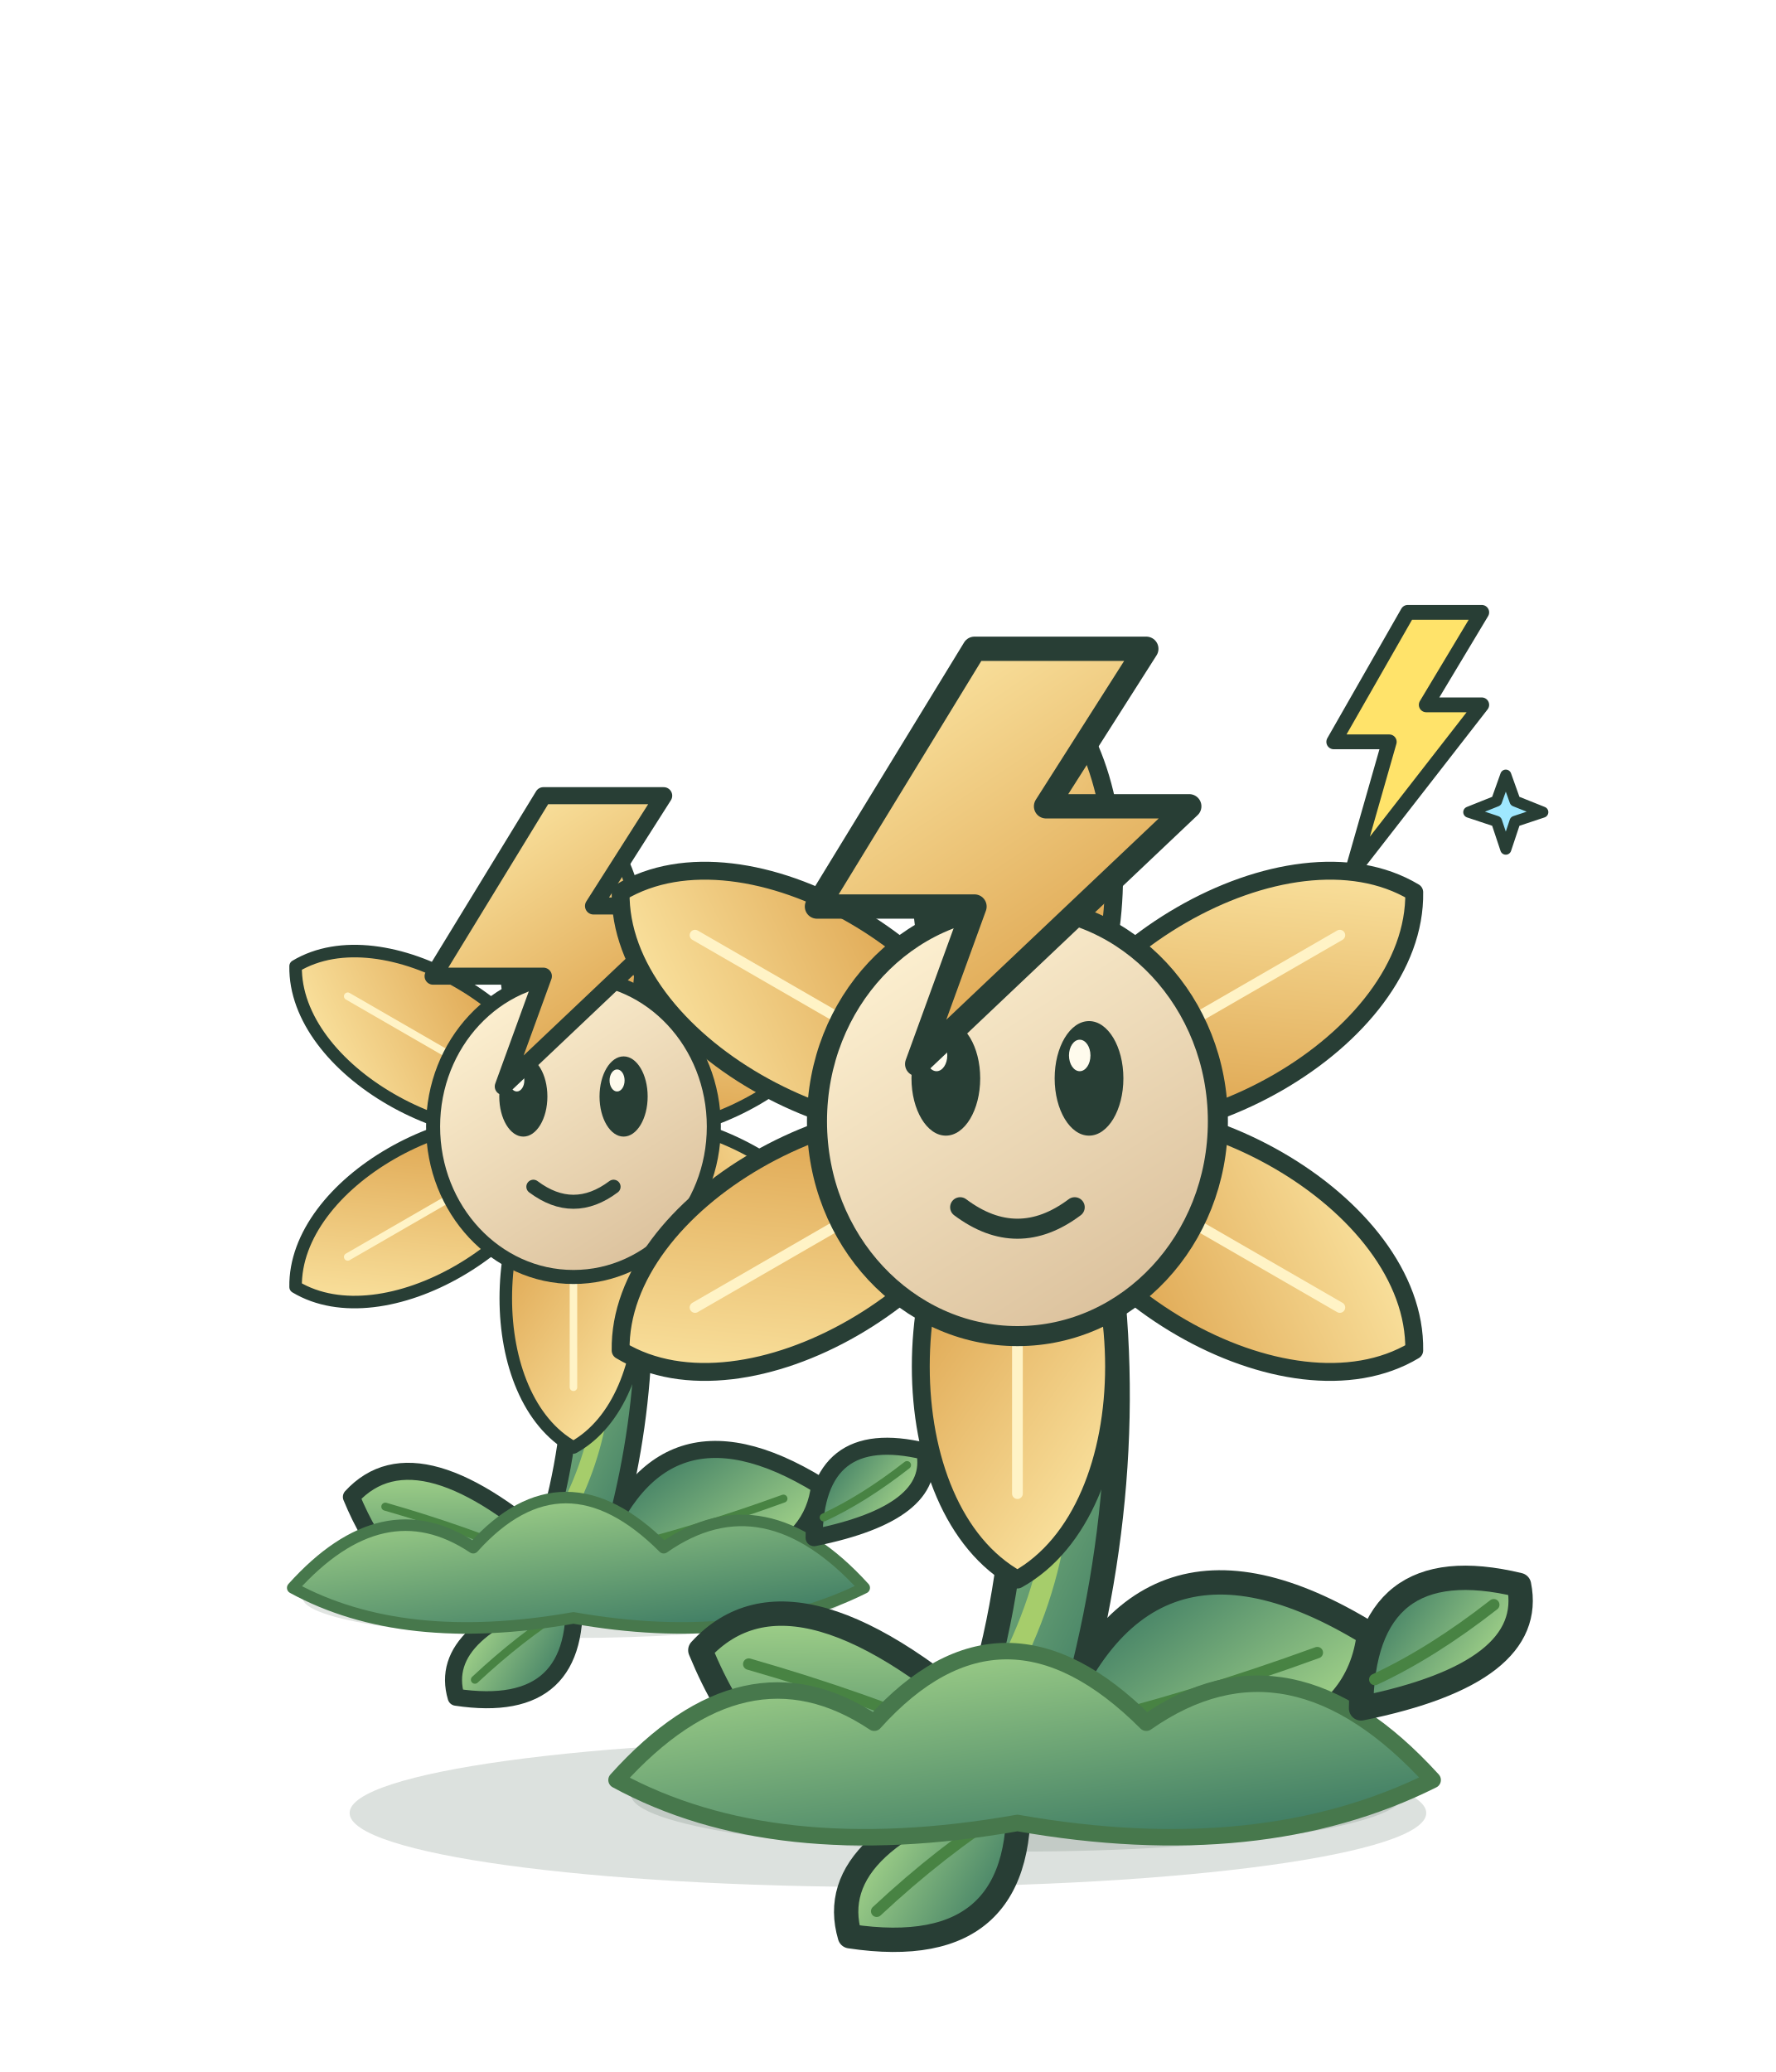
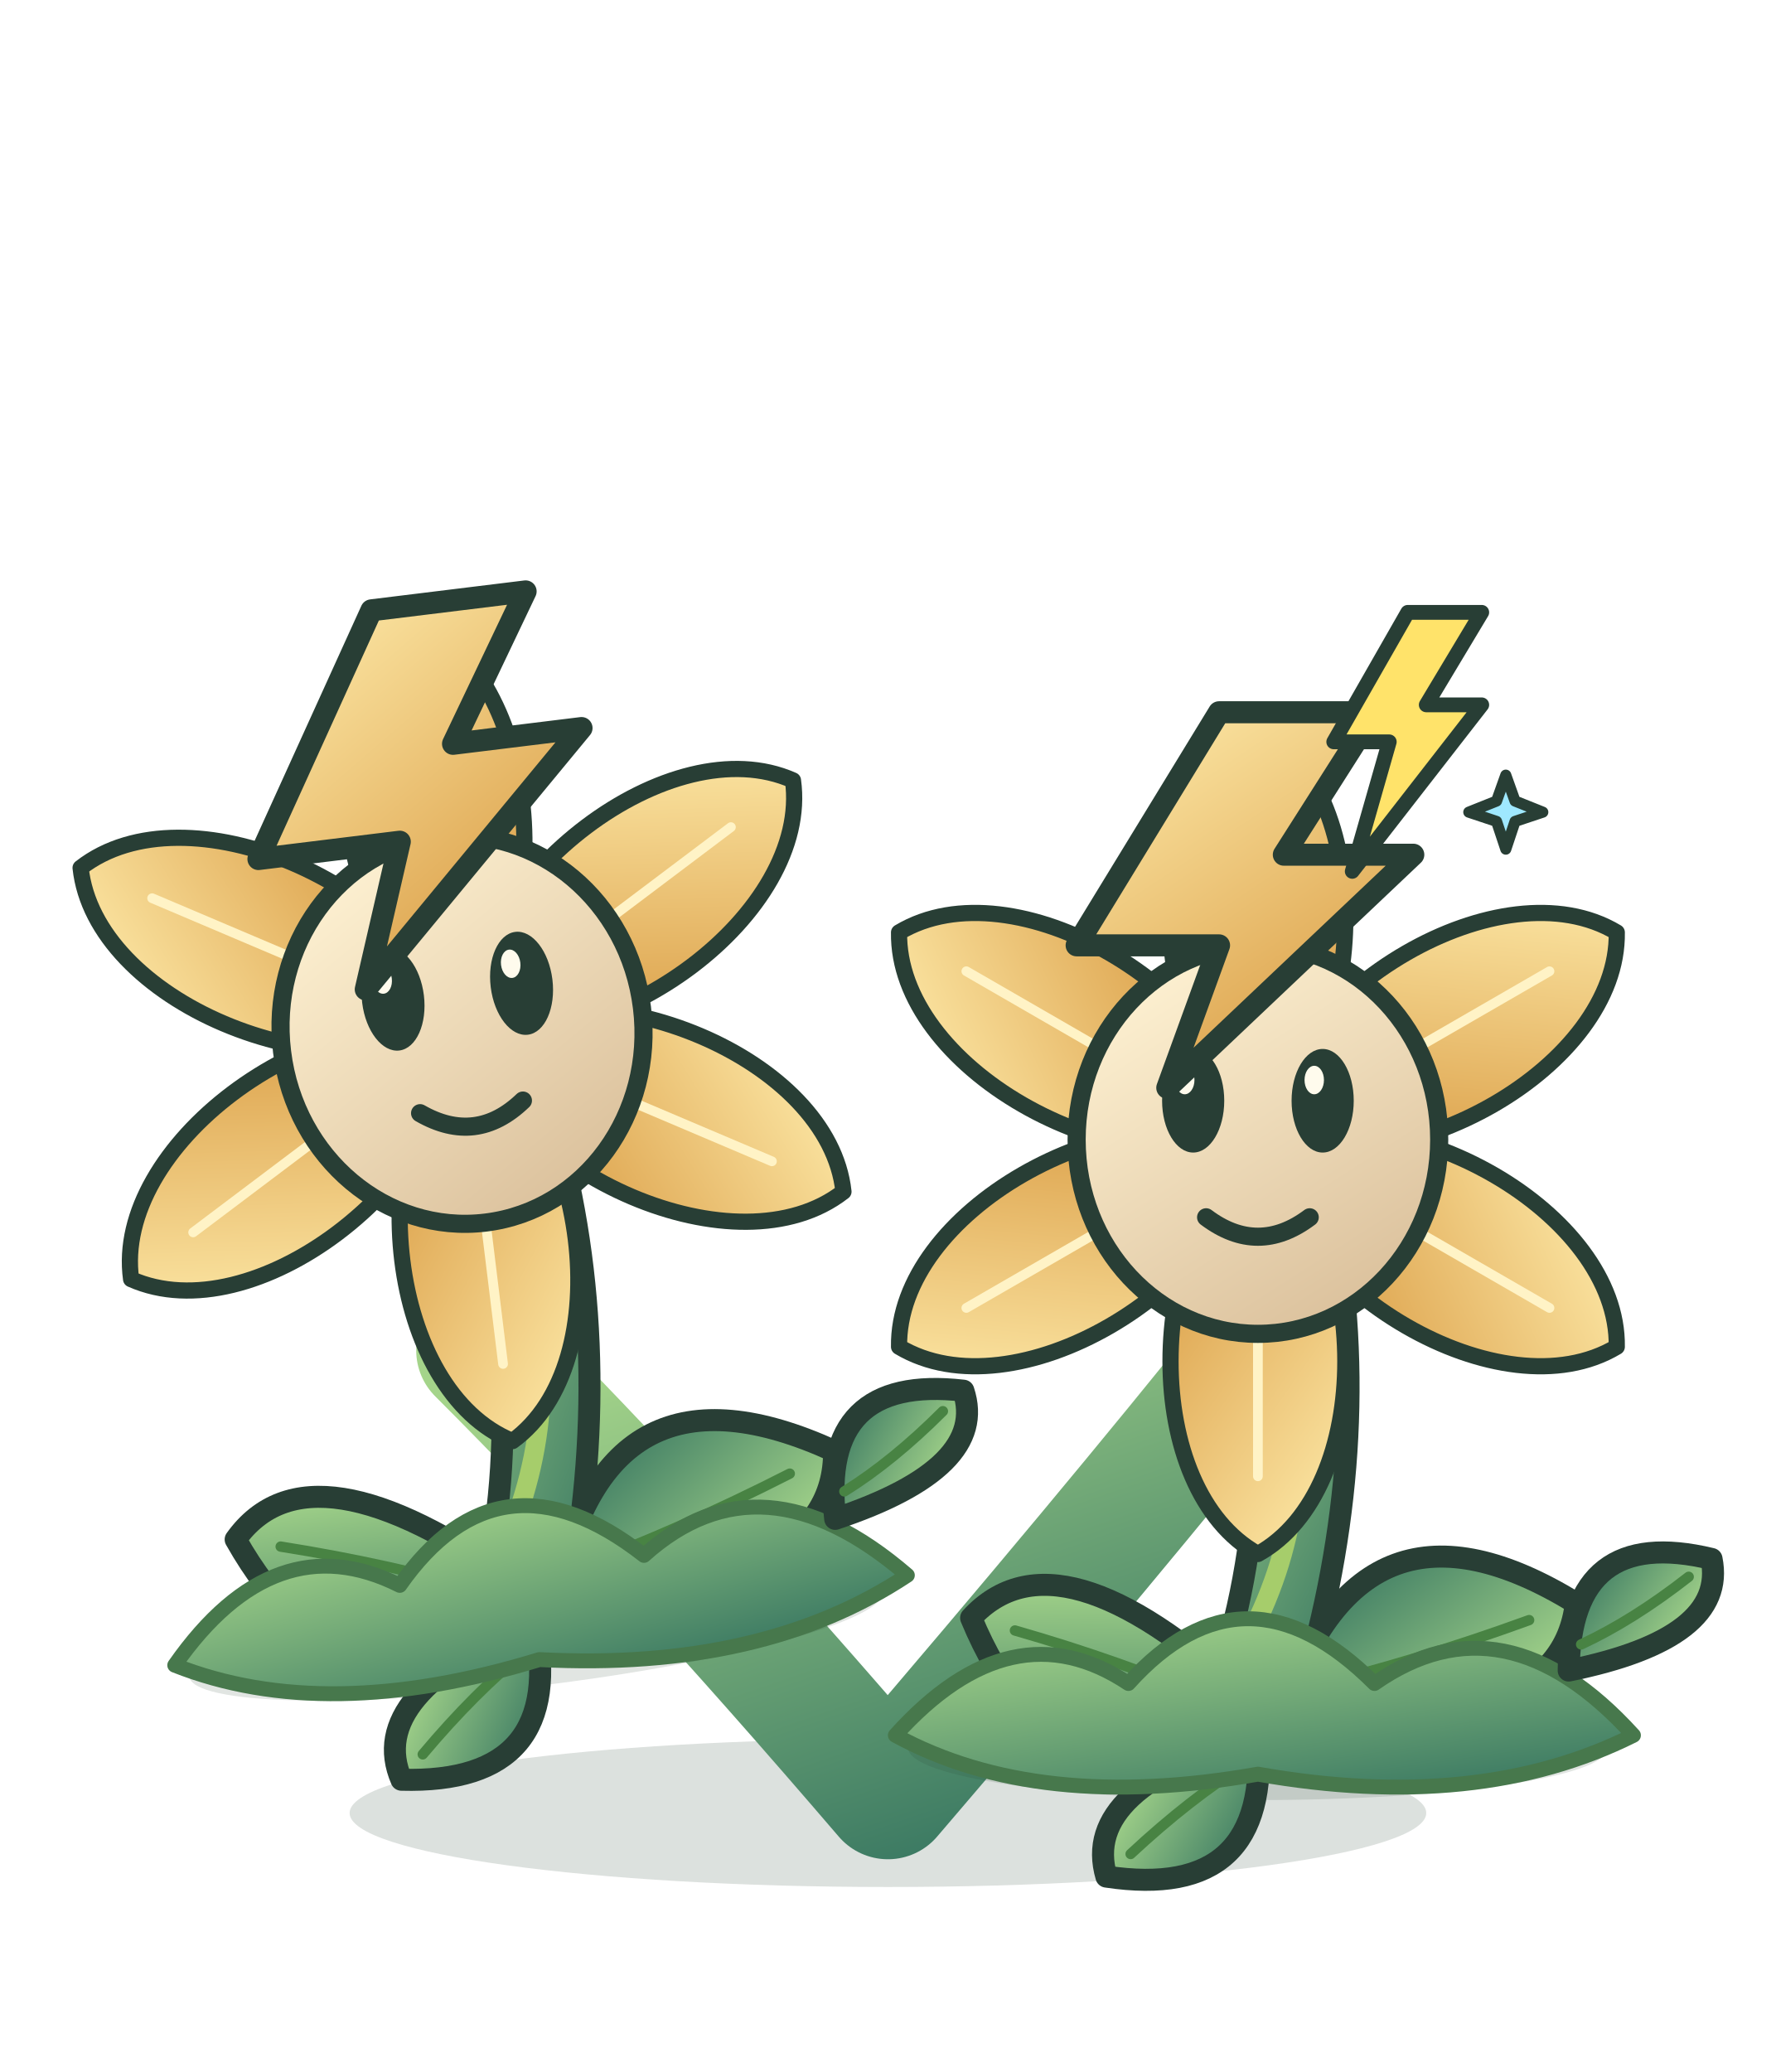
- <svg xmlns="http://www.w3.org/2000/svg" width="192" height="224" viewBox="-48 -60 96 112" data-plant-kind="fusion_thunder_god" data-facing="right" data-model-archetype="thunder_god" data-geometry-signature="b47ebaad45aeb37ee85356b49b8d57b3">
+ <svg xmlns="http://www.w3.org/2000/svg" width="192" height="224" viewBox="-48 -60 96 112" data-plant-kind="fusion_thunder_god" data-facing="right" data-model-archetype="thunder_god" data-geometry-signature="247e2c10d6a4e274ff67ada9d945a6de">
  <defs>
    <linearGradient id="skin" x1=".2" y1="0" x2=".8" y2="1">
      <stop stop-color="#fce7a5" />
      <stop offset="1" stop-color="#d8983f" />
    </linearGradient>
    <linearGradient id="lf" x1=".2" y1="0" x2=".8" y2="1">
      <stop stop-color="#a4d48a" />
      <stop offset="1" stop-color="#3c7a63" />
    </linearGradient>
    <linearGradient id="cream" x1=".2" y1="0" x2=".8" y2="1">
      <stop stop-color="#fff3d4" />
      <stop offset="1" stop-color="#d9be99" />
    </linearGradient>
  </defs>
  <g stroke-linejoin="round" stroke-linecap="round">
    <ellipse cx="0" cy="38" rx="29.1" ry="4" fill="#233e2b" opacity=".16" />
-     <g transform="translate(-17.0 7.4) rotate(0.0) scale(0.542)">
-       <g data-part="base">
-         <ellipse cx="0" cy="35" rx="27" ry="4" fill="#233e2b" opacity=".14" stroke="none" stroke-width="0" />
-         <path d="M-4 32 Q2 17 -1 -5 L6 -5 Q9 13 3 32Z" fill="url(#lf)" stroke="#283e35" stroke-width="1.7" />
-         <path d="M-1 27 Q5 16 2 4" fill="none" stroke="#a6cd6b" stroke-width="1.5" />
-         <g transform="translate(-1 31) rotate(16)">
-           <path d="M0 0 Q-17.6 -8.8 -22 0 Q-11.0 13.86 0 0Z" fill="url(#lf)" stroke="#283e35" stroke-width="1.7" />
-           <path d="M-2 1 Q-9.9 0 -18.48 0" fill="none" stroke="#488343" stroke-width="0.8" />
+     <g data-organ="twin" data-ingredient="thunder_god">
+       <path d="M 0 37 Q -12 23 -22 13 M 0 37 Q 12 23 20 13" fill="none" stroke="url(#lf)" stroke-width="7" />
+       <g transform="translate(-22.0 4.0) rotate(-7.0) scale(0.700)">
+         <g data-part="base">
+           <ellipse cx="0" cy="35" rx="27" ry="4" fill="#233e2b" opacity=".14" stroke="none" stroke-width="0" />
+           <path d="M-4 32 Q2 17 -1 -5 L6 -5 Q9 13 3 32Z" fill="url(#lf)" stroke="#283e35" stroke-width="1.7" />
+           <path d="M-1 27 Q5 16 2 4" fill="none" stroke="#a6cd6b" stroke-width="1.5" />
+           <g transform="translate(-1 31) rotate(16)">
+             <path d="M0 0 Q-17.6 -8.8 -22 0 Q-11.0 13.86 0 0Z" fill="url(#lf)" stroke="#283e35" stroke-width="1.7" />
+             <path d="M-2 1 Q-9.9 0 -18.48 0" fill="none" stroke="#488343" stroke-width="0.8" />
+           </g>
+           <g transform="translate(2 32) rotate(160)">
+             <path d="M0 0 Q-19.20 -9.60 -24 0 Q-12.0 15.12 0 0Z" fill="url(#lf)" stroke="#283e35" stroke-width="1.7" />
+             <path d="M-2 1 Q-10.8 0 -20.16 0" fill="none" stroke="#488343" stroke-width="0.8" />
+           </g>
+           <g transform="translate(0 34) rotate(-43)">
+             <path d="M0 0 Q-12.8 -6.4 -16 0 Q-8.0 10.08 0 0Z" fill="url(#lf)" stroke="#283e35" stroke-width="1.7" />
+             <path d="M-2 1 Q-7.2 0 -13.44 0" fill="none" stroke="#488343" stroke-width="0.8" />
+           </g>
+           <path d="M-28 34 Q-19 24 -10 30 Q-1 20 9 30 Q19 23 29 34 Q17 40 0 37 Q-17 40 -28 34Z" fill="url(#lf)" stroke="#47784c" stroke-width="1.15" />
+           <g transform="translate(24 29) rotate(142)">
+             <path d="M0 0 Q-11.20 -5.60 -14 0 Q-7.0 8.82 0 0Z" fill="url(#lf)" stroke="#283e35" stroke-width="1.7" />
+             <path d="M-2 1 Q-6.3 0 -11.76 0" fill="none" stroke="#488343" stroke-width="0.8" />
+           </g>
        </g>
-         <g transform="translate(2 32) rotate(160)">
-           <path d="M0 0 Q-19.20 -9.60 -24 0 Q-12.0 15.12 0 0Z" fill="url(#lf)" stroke="#283e35" stroke-width="1.7" />
-           <path d="M-2 1 Q-10.8 0 -20.16 0" fill="none" stroke="#488343" stroke-width="0.8" />
+         <g transform="translate(0 -12) rotate(0.0)">
+           <path d="M0 0 C-9 -8 -9 -27 0 -32 C9 -27 9 -8 0 0Z" fill="url(#skin)" stroke="#283e35" stroke-width="1.25" />
+           <path d="M0 -5 V-26" fill="none" stroke="#fff3c6" stroke-width="0.75" />
        </g>
-         <g transform="translate(0 34) rotate(-43)">
-           <path d="M0 0 Q-12.8 -6.4 -16 0 Q-8.0 10.08 0 0Z" fill="url(#lf)" stroke="#283e35" stroke-width="1.7" />
-           <path d="M-2 1 Q-7.2 0 -13.44 0" fill="none" stroke="#488343" stroke-width="0.8" />
+         <g transform="translate(0 -12) rotate(60.0)">
+           <path d="M0 0 C-9 -8 -9 -27 0 -32 C9 -27 9 -8 0 0Z" fill="url(#skin)" stroke="#283e35" stroke-width="1.25" />
+           <path d="M0 -5 V-26" fill="none" stroke="#fff3c6" stroke-width="0.75" />
        </g>
-         <path d="M-28 34 Q-19 24 -10 30 Q-1 20 9 30 Q19 23 29 34 Q17 40 0 37 Q-17 40 -28 34Z" fill="url(#lf)" stroke="#47784c" stroke-width="1.15" />
-         <g transform="translate(24 29) rotate(142)">
-           <path d="M0 0 Q-11.20 -5.60 -14 0 Q-7.0 8.82 0 0Z" fill="url(#lf)" stroke="#283e35" stroke-width="1.7" />
-           <path d="M-2 1 Q-6.3 0 -11.76 0" fill="none" stroke="#488343" stroke-width="0.8" />
+         <g transform="translate(0 -12) rotate(120.0)">
+           <path d="M0 0 C-9 -8 -9 -27 0 -32 C9 -27 9 -8 0 0Z" fill="url(#skin)" stroke="#283e35" stroke-width="1.25" />
+           <path d="M0 -5 V-26" fill="none" stroke="#fff3c6" stroke-width="0.75" />
        </g>
+         <g transform="translate(0 -12) rotate(180.0)">
+           <path d="M0 0 C-9 -8 -9 -27 0 -32 C9 -27 9 -8 0 0Z" fill="url(#skin)" stroke="#283e35" stroke-width="1.25" />
+           <path d="M0 -5 V-26" fill="none" stroke="#fff3c6" stroke-width="0.75" />
+         </g>
+         <g transform="translate(0 -12) rotate(240.0)">
+           <path d="M0 0 C-9 -8 -9 -27 0 -32 C9 -27 9 -8 0 0Z" fill="url(#skin)" stroke="#283e35" stroke-width="1.25" />
+           <path d="M0 -5 V-26" fill="none" stroke="#fff3c6" stroke-width="0.75" />
+         </g>
+         <g transform="translate(0 -12) rotate(300.0)">
+           <path d="M0 0 C-9 -8 -9 -27 0 -32 C9 -27 9 -8 0 0Z" fill="url(#skin)" stroke="#283e35" stroke-width="1.25" />
+           <path d="M0 -5 V-26" fill="none" stroke="#fff3c6" stroke-width="0.75" />
+         </g>
+         <ellipse cx="0" cy="-12" rx="14" ry="15" fill="url(#cream)" stroke="#283e35" stroke-width="1.4" />
+         <ellipse cx="-5" cy="-15" rx="2.4" ry="4" fill="#283e35" stroke="none" stroke-width="1.4" />
+         <ellipse cx="-5.65" cy="-16.6" rx="0.75" ry="1.1" fill="#fffbed" stroke="none" stroke-width="1.4" />
+         <ellipse cx="5" cy="-15" rx="2.4" ry="4" fill="#283e35" stroke="none" stroke-width="1.4" />
+         <ellipse cx="4.35" cy="-16.6" rx="0.75" ry="1.1" fill="#fffbed" stroke="none" stroke-width="1.4" />
+         <path d="M-4 -6 q4 3 8 0" fill="none" stroke="#283e35" stroke-width="1.4" />
+         <path d="M-3 -45 L-14 -27 L-3 -27 L-7 -16 L12 -34 H2 L9 -45Z" fill="url(#skin)" stroke="#283e35" stroke-width="1.7" />
      </g>
-       <g transform="translate(0 -12) rotate(0.0)">
-         <path d="M0 0 C-9 -8 -9 -27 0 -32 C9 -27 9 -8 0 0Z" fill="url(#skin)" stroke="#283e35" stroke-width="1.25" />
-         <path d="M0 -5 V-26" fill="none" stroke="#fff3c6" stroke-width="0.75" />
-       </g>
-       <g transform="translate(0 -12) rotate(60.0)">
-         <path d="M0 0 C-9 -8 -9 -27 0 -32 C9 -27 9 -8 0 0Z" fill="url(#skin)" stroke="#283e35" stroke-width="1.25" />
-         <path d="M0 -5 V-26" fill="none" stroke="#fff3c6" stroke-width="0.75" />
-       </g>
-       <g transform="translate(0 -12) rotate(120.0)">
-         <path d="M0 0 C-9 -8 -9 -27 0 -32 C9 -27 9 -8 0 0Z" fill="url(#skin)" stroke="#283e35" stroke-width="1.25" />
-         <path d="M0 -5 V-26" fill="none" stroke="#fff3c6" stroke-width="0.75" />
-       </g>
-       <g transform="translate(0 -12) rotate(180.0)">
-         <path d="M0 0 C-9 -8 -9 -27 0 -32 C9 -27 9 -8 0 0Z" fill="url(#skin)" stroke="#283e35" stroke-width="1.25" />
-         <path d="M0 -5 V-26" fill="none" stroke="#fff3c6" stroke-width="0.75" />
-       </g>
-       <g transform="translate(0 -12) rotate(240.0)">
-         <path d="M0 0 C-9 -8 -9 -27 0 -32 C9 -27 9 -8 0 0Z" fill="url(#skin)" stroke="#283e35" stroke-width="1.25" />
-         <path d="M0 -5 V-26" fill="none" stroke="#fff3c6" stroke-width="0.75" />
-       </g>
-       <g transform="translate(0 -12) rotate(300.0)">
-         <path d="M0 0 C-9 -8 -9 -27 0 -32 C9 -27 9 -8 0 0Z" fill="url(#skin)" stroke="#283e35" stroke-width="1.25" />
-         <path d="M0 -5 V-26" fill="none" stroke="#fff3c6" stroke-width="0.75" />
-       </g>
-       <ellipse cx="0" cy="-12" rx="14" ry="15" fill="url(#cream)" stroke="#283e35" stroke-width="1.4" />
-       <ellipse cx="-5" cy="-15" rx="2.4" ry="4" fill="#283e35" stroke="none" stroke-width="1.4" />
-       <ellipse cx="-5.65" cy="-16.6" rx="0.75" ry="1.1" fill="#fffbed" stroke="none" stroke-width="1.4" />
-       <ellipse cx="5" cy="-15" rx="2.4" ry="4" fill="#283e35" stroke="none" stroke-width="1.4" />
-       <ellipse cx="4.35" cy="-16.6" rx="0.75" ry="1.1" fill="#fffbed" stroke="none" stroke-width="1.4" />
-       <path d="M-4 -6 q4 3 8 0" fill="none" stroke="#283e35" stroke-width="1.4" />
-       <path d="M-3 -45 L-14 -27 L-3 -27 L-7 -16 L12 -34 H2 L9 -45Z" fill="url(#skin)" stroke="#283e35" stroke-width="1.7" />
    </g>
    <g data-host="thunder_god">
-       <g transform="translate(7.0 9.9) rotate(0.0) scale(0.774)">
+       <g transform="translate(20.0 10.0) rotate(0.0) scale(0.700)">
        <g data-part="base">
          <ellipse cx="0" cy="35" rx="27" ry="4" fill="#233e2b" opacity=".14" stroke="none" stroke-width="0" />
          <path d="M-4 32 Q2 17 -1 -5 L6 -5 Q9 13 3 32Z" fill="url(#lf)" stroke="#283e35" stroke-width="1.7" />
          <path d="M-1 27 Q5 16 2 4" fill="none" stroke="#a6cd6b" stroke-width="1.5" />
          <g transform="translate(-1 31) rotate(16)">
            <path d="M0 0 Q-17.6 -8.8 -22 0 Q-11.0 13.86 0 0Z" fill="url(#lf)" stroke="#283e35" stroke-width="1.7" />
            <path d="M-2 1 Q-9.9 0 -18.48 0" fill="none" stroke="#488343" stroke-width="0.8" />
          </g>
          <g transform="translate(2 32) rotate(160)">
            <path d="M0 0 Q-19.20 -9.60 -24 0 Q-12.0 15.12 0 0Z" fill="url(#lf)" stroke="#283e35" stroke-width="1.7" />
            <path d="M-2 1 Q-10.8 0 -20.16 0" fill="none" stroke="#488343" stroke-width="0.8" />
          </g>
          <g transform="translate(0 34) rotate(-43)">
            <path d="M0 0 Q-12.8 -6.4 -16 0 Q-8.0 10.08 0 0Z" fill="url(#lf)" stroke="#283e35" stroke-width="1.7" />
            <path d="M-2 1 Q-7.2 0 -13.44 0" fill="none" stroke="#488343" stroke-width="0.8" />
          </g>
          <path d="M-28 34 Q-19 24 -10 30 Q-1 20 9 30 Q19 23 29 34 Q17 40 0 37 Q-17 40 -28 34Z" fill="url(#lf)" stroke="#47784c" stroke-width="1.15" />
          <g transform="translate(24 29) rotate(142)">
            <path d="M0 0 Q-11.20 -5.60 -14 0 Q-7.0 8.82 0 0Z" fill="url(#lf)" stroke="#283e35" stroke-width="1.7" />
            <path d="M-2 1 Q-6.3 0 -11.76 0" fill="none" stroke="#488343" stroke-width="0.8" />
          </g>
        </g>
        <g transform="translate(0 -12) rotate(0.0)">
          <path d="M0 0 C-9 -8 -9 -27 0 -32 C9 -27 9 -8 0 0Z" fill="url(#skin)" stroke="#283e35" stroke-width="1.25" />
          <path d="M0 -5 V-26" fill="none" stroke="#fff3c6" stroke-width="0.75" />
        </g>
        <g transform="translate(0 -12) rotate(60.0)">
          <path d="M0 0 C-9 -8 -9 -27 0 -32 C9 -27 9 -8 0 0Z" fill="url(#skin)" stroke="#283e35" stroke-width="1.25" />
          <path d="M0 -5 V-26" fill="none" stroke="#fff3c6" stroke-width="0.75" />
        </g>
        <g transform="translate(0 -12) rotate(120.0)">
          <path d="M0 0 C-9 -8 -9 -27 0 -32 C9 -27 9 -8 0 0Z" fill="url(#skin)" stroke="#283e35" stroke-width="1.25" />
          <path d="M0 -5 V-26" fill="none" stroke="#fff3c6" stroke-width="0.75" />
        </g>
        <g transform="translate(0 -12) rotate(180.0)">
          <path d="M0 0 C-9 -8 -9 -27 0 -32 C9 -27 9 -8 0 0Z" fill="url(#skin)" stroke="#283e35" stroke-width="1.25" />
          <path d="M0 -5 V-26" fill="none" stroke="#fff3c6" stroke-width="0.75" />
        </g>
        <g transform="translate(0 -12) rotate(240.0)">
          <path d="M0 0 C-9 -8 -9 -27 0 -32 C9 -27 9 -8 0 0Z" fill="url(#skin)" stroke="#283e35" stroke-width="1.25" />
          <path d="M0 -5 V-26" fill="none" stroke="#fff3c6" stroke-width="0.75" />
        </g>
        <g transform="translate(0 -12) rotate(300.0)">
          <path d="M0 0 C-9 -8 -9 -27 0 -32 C9 -27 9 -8 0 0Z" fill="url(#skin)" stroke="#283e35" stroke-width="1.25" />
          <path d="M0 -5 V-26" fill="none" stroke="#fff3c6" stroke-width="0.75" />
        </g>
        <ellipse cx="0" cy="-12" rx="14" ry="15" fill="url(#cream)" stroke="#283e35" stroke-width="1.4" />
        <ellipse cx="-5" cy="-15" rx="2.4" ry="4" fill="#283e35" stroke="none" stroke-width="1.4" />
        <ellipse cx="-5.65" cy="-16.6" rx="0.75" ry="1.1" fill="#fffbed" stroke="none" stroke-width="1.4" />
        <ellipse cx="5" cy="-15" rx="2.4" ry="4" fill="#283e35" stroke="none" stroke-width="1.4" />
        <ellipse cx="4.35" cy="-16.6" rx="0.75" ry="1.1" fill="#fffbed" stroke="none" stroke-width="1.4" />
        <path d="M-4 -6 q4 3 8 0" fill="none" stroke="#283e35" stroke-width="1.4" />
        <path d="M-3 -45 L-14 -27 L-3 -27 L-7 -16 L12 -34 H2 L9 -45Z" fill="url(#skin)" stroke="#283e35" stroke-width="1.7" />
      </g>
    </g>
    <g data-element="shock">
      <path d="M28.1 -26.9 l-4 7 h3 l-2 7 l7 -9 h-3 l3 -5Z" fill="#ffe36a" stroke="#283e35" stroke-width="0.8" transform="scale(1)" />
      <path d="M33.4 -18.1 L33.9 -16.7 L35.4 -16.1 L33.9 -15.6 L33.4 -14.1 L32.9 -15.6 L31.4 -16.1 L32.9 -16.7Z" fill="#9fe8ff" stroke="#283e35" stroke-width="0.6" />
    </g>
  </g>
</svg>
